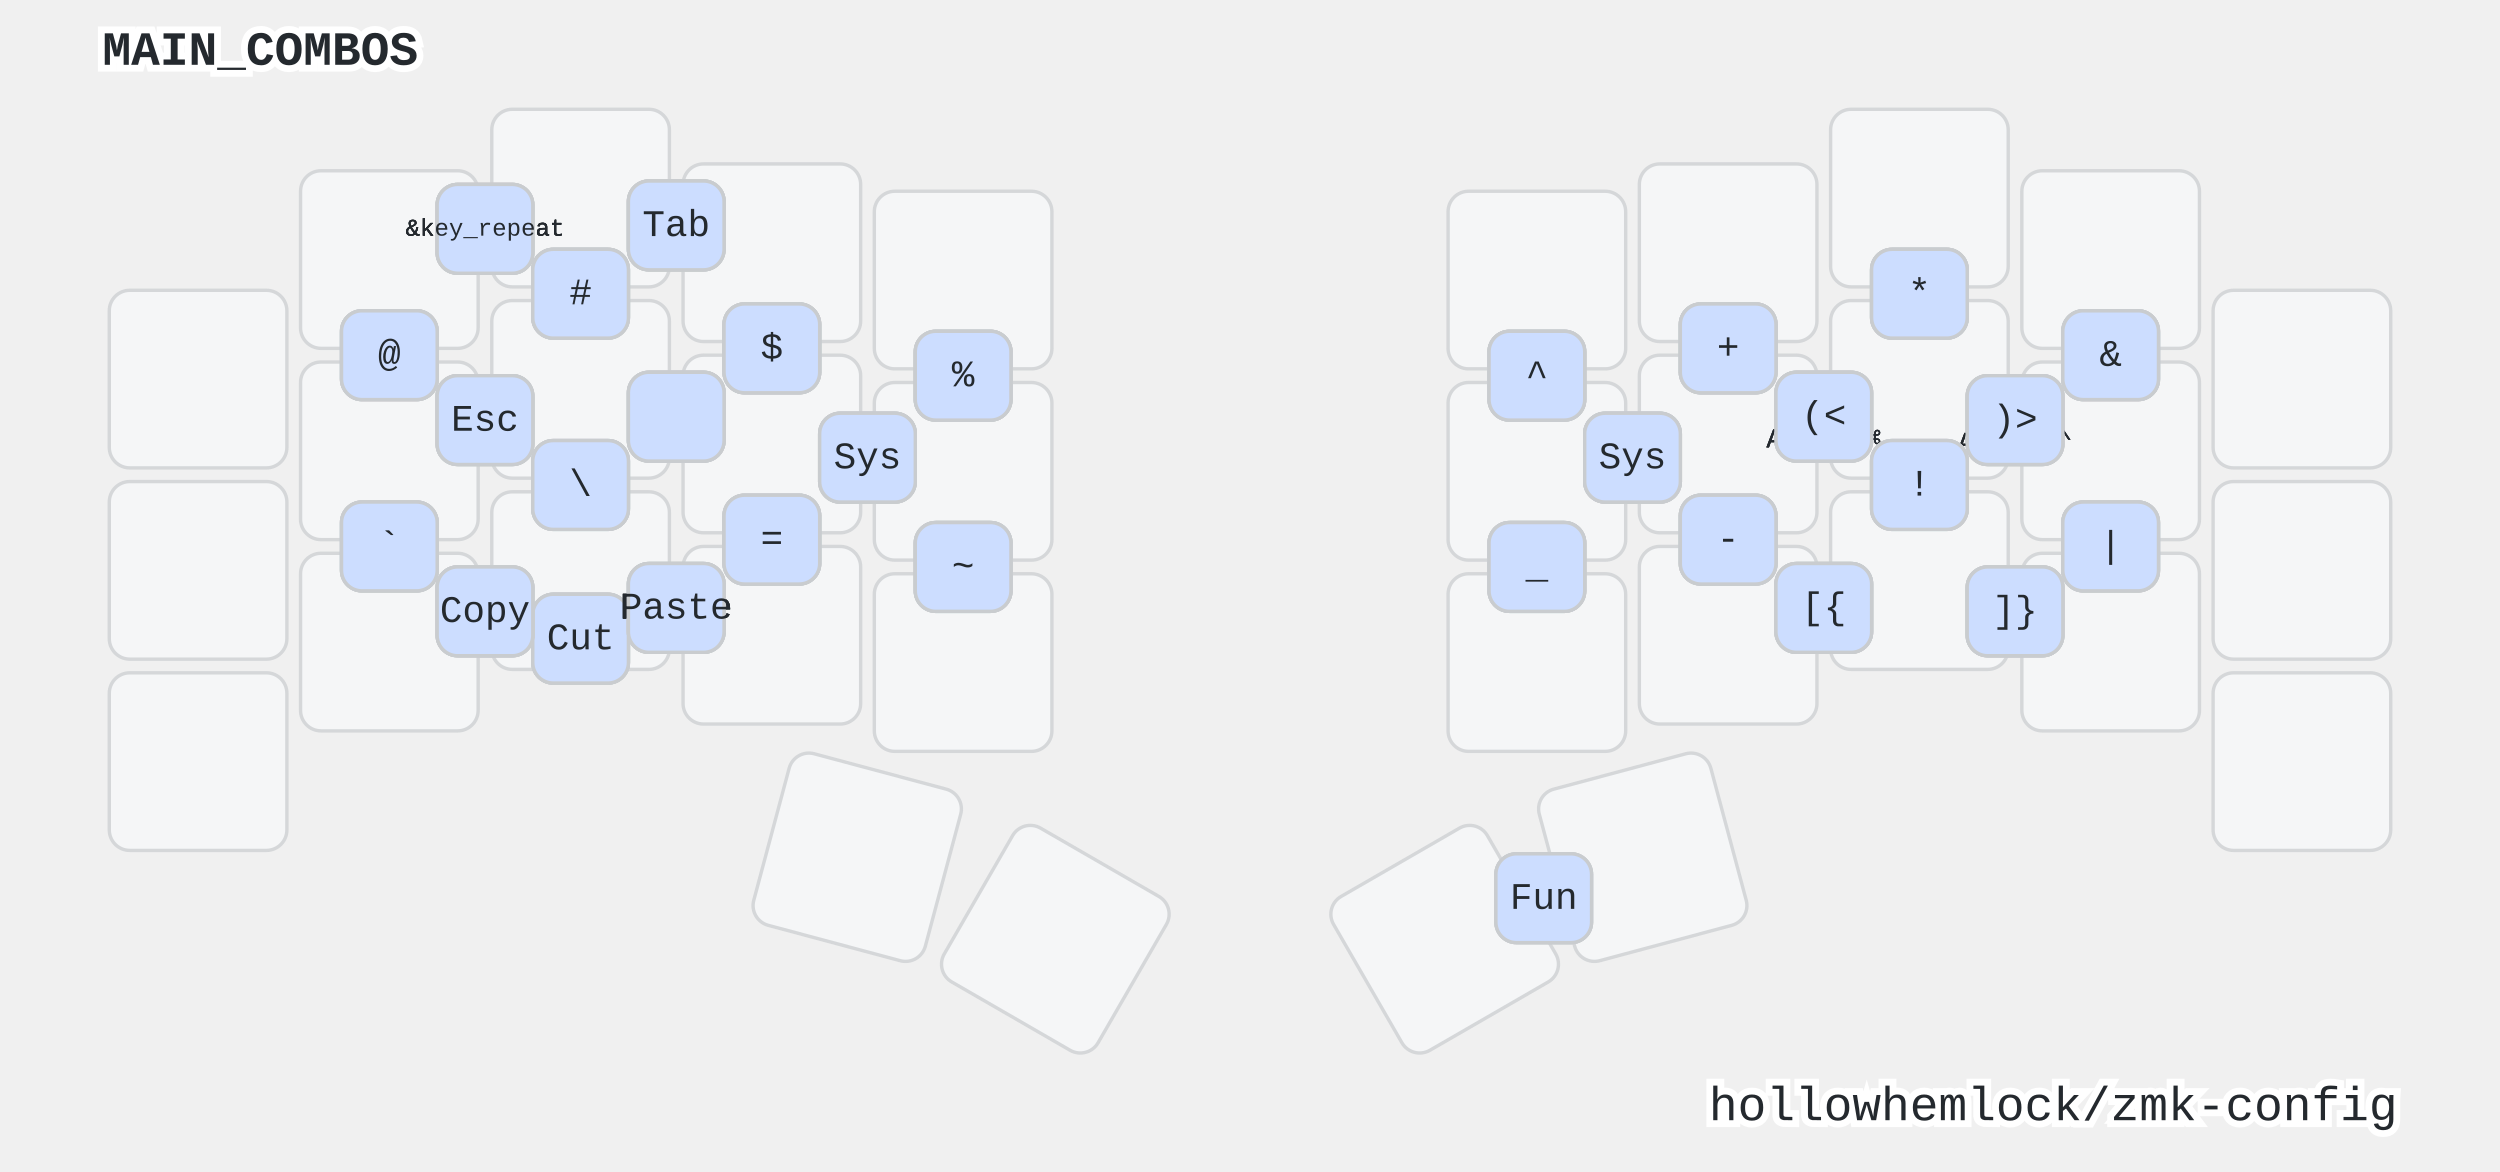
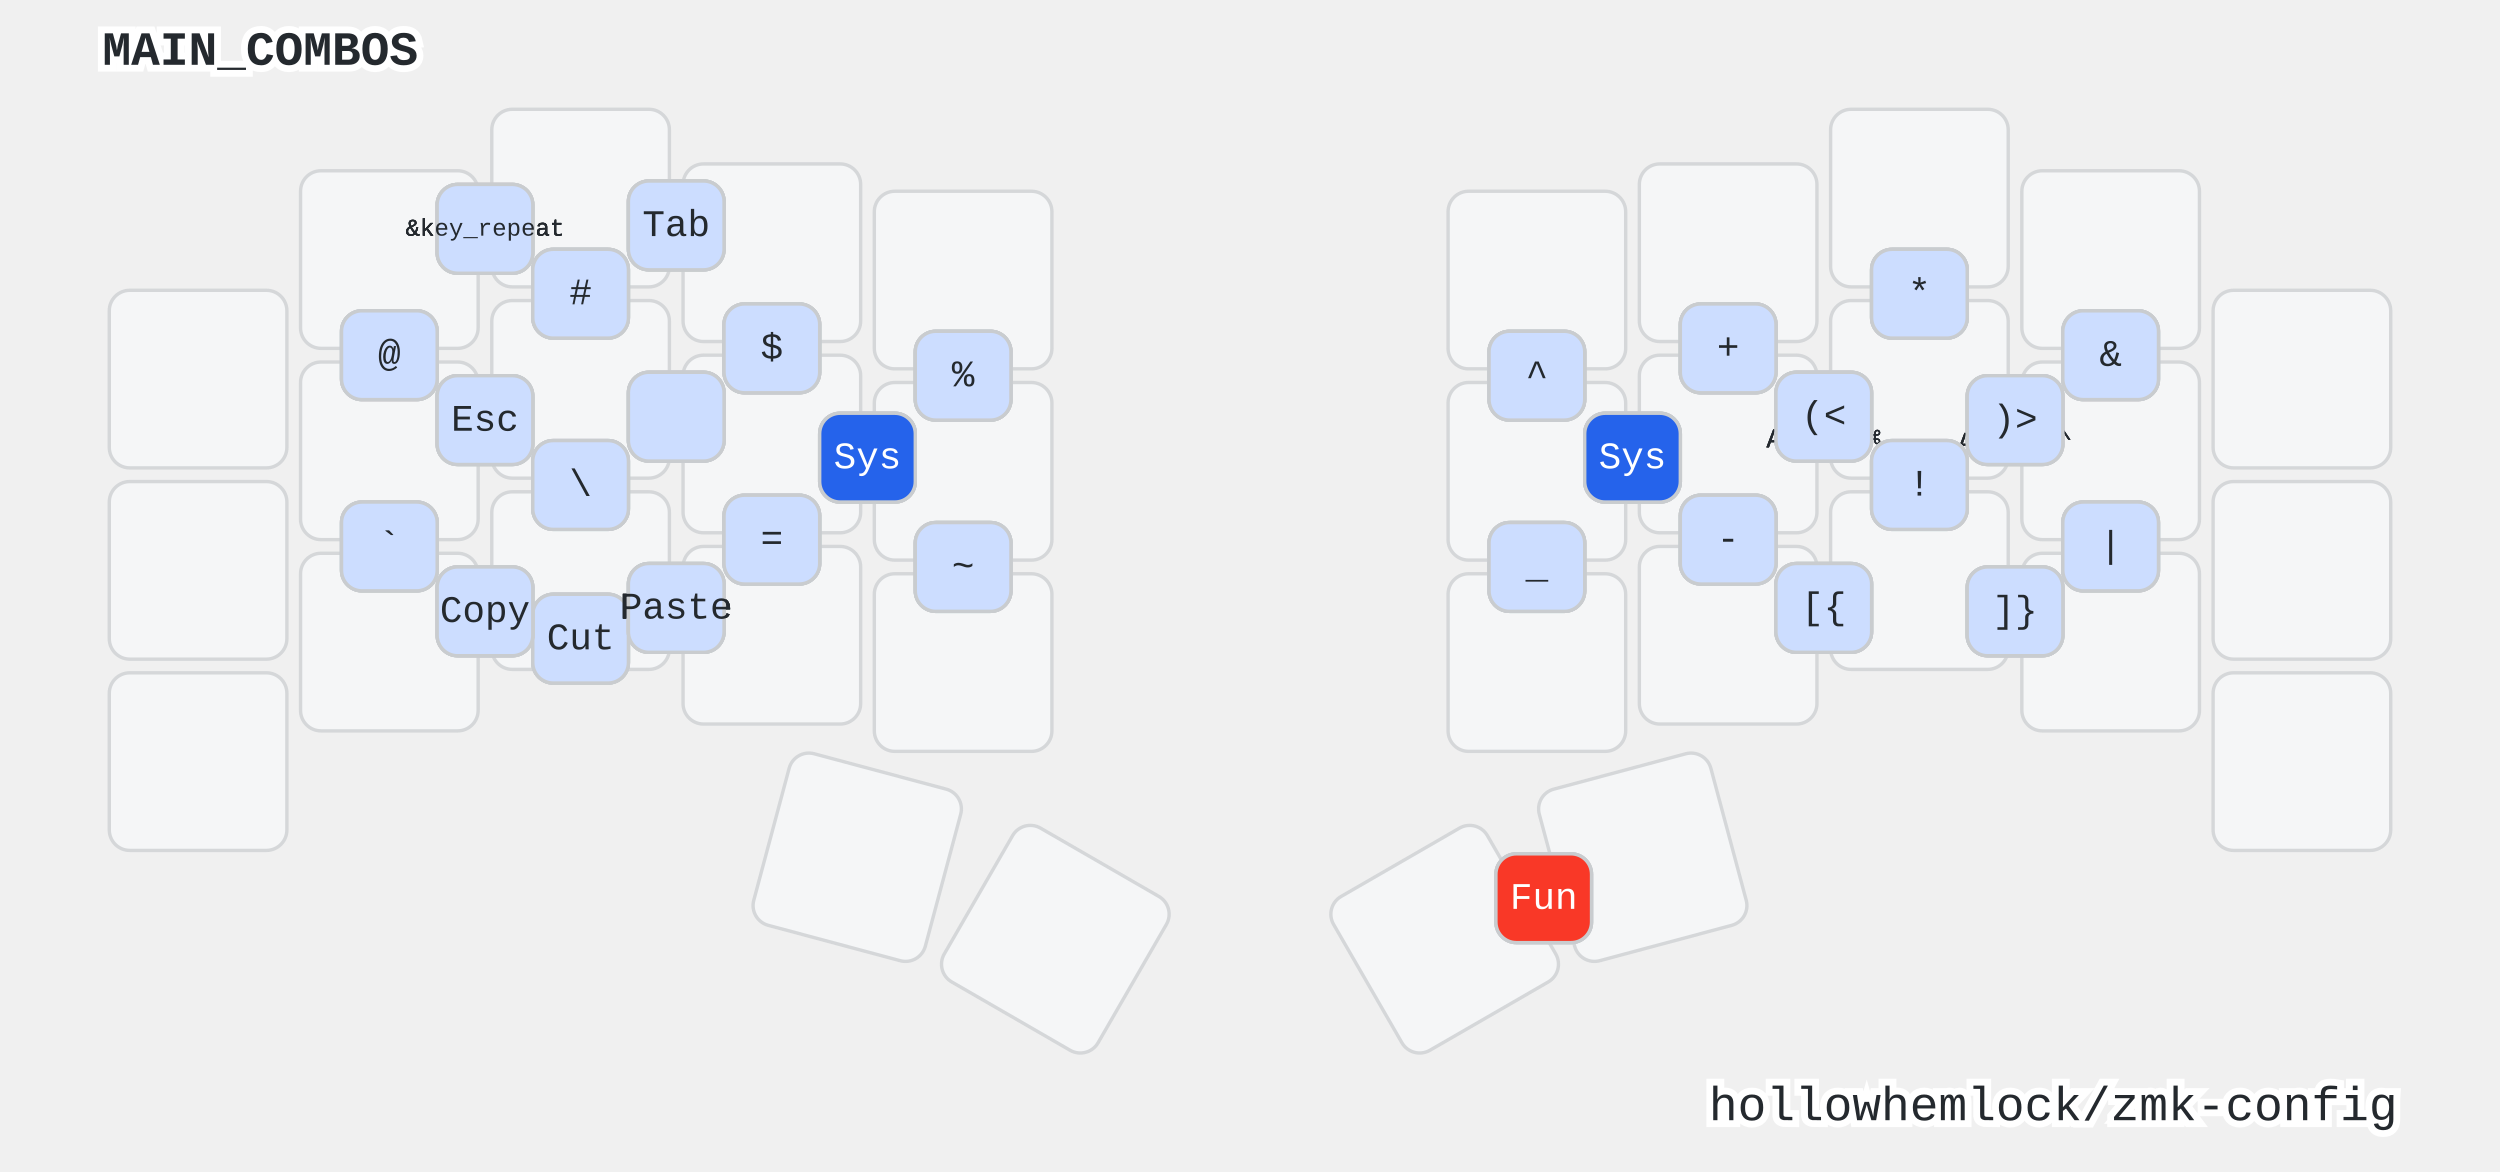
<svg xmlns="http://www.w3.org/2000/svg" xmlns:xlink="http://www.w3.org/1999/xlink" width="732" height="343" viewBox="0 0 732 343" class="keymap">
  <defs>/* start glyphs */
<svg id="mdi:bluetooth">
      <svg id="mdi-bluetooth" viewBox="0 0 24 24">
        <path d="M14.88,16.29L13,18.17V14.41M13,5.83L14.88,7.71L13,9.58M17.71,7.71L12,2H11V9.58L6.41,5L5,6.41L10.59,12L5,17.58L6.41,19L11,14.41V22H12L17.71,16.29L13.41,12L17.71,7.71Z" />
      </svg>
    </svg>
    <svg id="mdi:bluetooth-off">
      <svg id="mdi-bluetooth-off" viewBox="0 0 24 24">
        <path d="M13,5.83L14.88,7.71L13.28,9.31L14.69,10.72L17.71,7.7L12,2H11V7.03L13,9.03M5.41,4L4,5.41L10.59,12L5,17.59L6.41,19L11,14.41V22H12L16.29,17.71L18.59,20L20,18.59M13,18.17V14.41L14.88,16.29" />
      </svg>
    </svg>
    <svg id="mdi:keyboard-return">
      <svg id="mdi-keyboard-return" viewBox="0 0 24 24">
        <path d="M19,7V11H5.83L9.41,7.41L8,6L2,12L8,18L9.41,16.58L5.83,13H21V7H19Z" />
      </svg>
    </svg>
    <svg id="mdi:menu">
      <svg id="mdi-menu" viewBox="0 0 24 24">
        <path d="M3,6H21V8H3V6M3,11H21V13H3V11M3,16H21V18H3V16Z" />
      </svg>
    </svg>
    <svg id="mdi:pause">
      <svg id="mdi-pause" viewBox="0 0 24 24">
        <path d="M14,19H18V5H14M6,19H10V5H6V19Z" />
      </svg>
    </svg>
    <svg id="mdi:play-pause">
      <svg id="mdi-play-pause" viewBox="0 0 24 24">
        <path d="M3,5V19L11,12M13,19H16V5H13M18,5V19H21V5" />
      </svg>
    </svg>
    <svg id="mdi:progress-download">
      <svg id="mdi-progress-download" viewBox="0 0 24 24">
        <path d="M13,2.03C17.73,2.5 21.5,6.25 21.95,11C22.5,16.5 18.5,21.38 13,21.93V19.93C16.64,19.5 19.5,16.61 19.96,12.97C20.5,8.58 17.39,4.59 13,4.05V2.05L13,2.03M11,2.06V4.06C9.57,4.26 8.22,4.84 7.1,5.74L5.67,4.26C7.19,3 9.05,2.25 11,2.06M4.26,5.67L5.69,7.1C4.8,8.23 4.24,9.58 4.05,11H2.05C2.25,9.04 3,7.19 4.26,5.67M2.06,13H4.06C4.24,14.42 4.81,15.77 5.69,16.9L4.27,18.33C3.03,16.81 2.26,14.96 2.06,13M7.1,18.37C8.23,19.25 9.58,19.82 11,20V22C9.04,21.79 7.18,21 5.67,19.74L7.1,18.37M12,16.5L7.5,12H11V8H13V12H16.5L12,16.5Z" />
      </svg>
    </svg>
    <svg id="mdi:restart">
      <svg id="mdi-restart" viewBox="0 0 24 24">
        <path d="M12,4C14.1,4 16.1,4.8 17.6,6.3C20.7,9.4 20.7,14.5 17.6,17.6C15.8,19.5 13.3,20.2 10.9,19.9L11.4,17.9C13.1,18.1 14.9,17.5 16.2,16.2C18.5,13.9 18.5,10.1 16.2,7.7C15.1,6.6 13.5,6 12,6V10.6L7,5.6L12,0.6V4M6.3,17.6C3.7,15 3.3,11 5.1,7.9L6.6,9.4C5.5,11.6 5.9,14.4 7.8,16.2C8.3,16.7 8.9,17.1 9.6,17.4L9,19.4C8,19 7.1,18.4 6.3,17.6Z" />
      </svg>
    </svg>
    <svg id="mdi:skip-backward">
      <svg id="mdi-skip-backward" viewBox="0 0 24 24">
        <path d="M20,5V19L13,12M6,5V19H4V5M13,5V19L6,12" />
      </svg>
    </svg>
    <svg id="mdi:skip-forward">
      <svg id="mdi-skip-forward" viewBox="0 0 24 24">
        <path d="M4,5V19L11,12M18,5V19H20V5M11,5V19L18,12" />
      </svg>
    </svg>
    <svg id="mdi:usb">
      <svg id="mdi-usb" viewBox="0 0 24 24">
        <path d="M15,7V11H16V13H13V5H15L12,1L9,5H11V13H8V10.93C8.7,10.56 9.2,9.85 9.2,9C9.2,7.78 8.21,6.8 7,6.8C5.78,6.8 4.8,7.78 4.8,9C4.8,9.85 5.3,10.56 6,10.93V13A2,2 0 0,0 8,15H11V18.05C10.29,18.41 9.8,19.15 9.8,20A2.2,2.2 0 0,0 12,22.2A2.2,2.2 0 0,0 14.2,20C14.2,19.15 13.71,18.41 13,18.05V15H16A2,2 0 0,0 18,13V11H19V7H15Z" />
      </svg>
    </svg>
    <svg id="mdi:volume-high">
      <svg id="mdi-volume-high" viewBox="0 0 24 24">
        <path d="M14,3.23V5.29C16.89,6.15 19,8.83 19,12C19,15.17 16.89,17.84 14,18.7V20.77C18,19.86 21,16.28 21,12C21,7.72 18,4.14 14,3.23M16.5,12C16.5,10.23 15.5,8.71 14,7.97V16C15.5,15.29 16.5,13.76 16.5,12M3,9V15H7L12,20V4L7,9H3Z" />
      </svg>
    </svg>
    <svg id="mdi:volume-medium">
      <svg id="mdi-volume-medium" viewBox="0 0 24 24">
        <path d="M5,9V15H9L14,20V4L9,9M18.5,12C18.5,10.23 17.5,8.71 16,7.97V16C17.5,15.29 18.5,13.76 18.5,12Z" />
      </svg>
    </svg>
    <svg id="mdi:volume-off">
      <svg id="mdi-volume-off" viewBox="0 0 24 24">
        <path d="M12,4L9.91,6.09L12,8.18M4.27,3L3,4.27L7.73,9H3V15H7L12,20V13.27L16.25,17.53C15.58,18.04 14.83,18.46 14,18.7V20.77C15.38,20.45 16.63,19.82 17.68,18.96L19.73,21L21,19.73L12,10.73M19,12C19,12.94 18.8,13.82 18.46,14.64L19.97,16.15C20.62,14.91 21,13.5 21,12C21,7.72 18,4.14 14,3.23V5.29C16.89,6.15 19,8.83 19,12M16.5,12C16.5,10.23 15.5,8.71 14,7.97V10.18L16.45,12.63C16.5,12.43 16.5,12.21 16.5,12Z" />
      </svg>
    </svg>
  </defs>/* end glyphs */
<style>/* inherit to force styles through use tags */
svg path {
    fill: inherit;
}

/* font and background color specifications */
svg.keymap {
    font-family: SFMono-Regular,Consolas,Liberation Mono,Menlo,monospace;
    font-size: 14px;
    font-kerning: normal;
    text-rendering: optimizeLegibility;
    fill: #24292e;
}

/* default key styling */
rect.key {
    fill: #f6f8fa;
}

rect.key, rect.combo {
    stroke: #c9cccf;
    stroke-width: 1;
}

/* default key side styling, only used is draw_key_sides is set */
rect.side {
    filter: brightness(90%);
}

/* color accent for combo boxes */
rect.combo, rect.combo-separate {
    fill: #cdf;
}

/* color accent for held keys */
rect.held, rect.combo.held {
    fill: #fdd;
}

/* color accent for ghost (optional) keys */
rect.ghost, rect.combo.ghost {
    stroke-dasharray: 4, 4;
    stroke-width: 2;
}

text {
    text-anchor: middle;
    dominant-baseline: middle;
}

/* styling for layer labels */
text.label {
    font-weight: bold;
    text-anchor: start;
    stroke: white;
    stroke-width: 4;
    paint-order: stroke;
}

/* styling for optional footer */
text.footer {
    text-anchor: end;
    dominant-baseline: auto;
    stroke: white;
    stroke-width: 4;
    paint-order: stroke;
}

/* styling for combo tap, and key non-tap label text */
- text.combo, text.hold, text.shifted, text.left, text.right {
+ text.combo, text.hold, text.shifted, text.left, text.right, text.tl, text.tr, text.bl, text.br {
    font-size: 11px;
}

- text.hold {
+ text.hold, text.bl, text.br {
    text-anchor: middle;
    dominant-baseline: auto;
}

- text.shifted {
+ text.shifted, text.tl, text.tr {
    text-anchor: middle;
    dominant-baseline: hanging;
}

- text.left {
+ text.left, text.tl, text.bl {
    text-anchor: start;
}

- text.right {
+ text.right, text.tr, text.br {
    text-anchor: end;
}

text.layer-activator {
    text-decoration: underline;
}

/* styling for hold/shifted label text in combo box */
text.combo.hold, text.combo.shifted, text.combo.left, text.combo.right {
    font-size: 8px;
}

/* lighter symbol for transparent keys */
text.trans {
    fill: #7b7e81;
}

/* styling for combo dendrons */
path.combo {
    stroke-width: 1;
    stroke: gray;
    fill: none;
}

/* Start Tabler Icons Cleanup */
/* cannot use height/width with glyphs */
.icon-tabler &gt; path {
    fill: inherit;
    stroke: inherit;
    stroke-width: 2;
}
/* hide tabler's default box */
.icon-tabler &gt; path[stroke="none"][fill="none"] {
    visibility: hidden;
}
/* End Tabler Icons Cleanup */

/* Base styles - colors injected by merge_layers.py from Justfile */
.layer-MAIN_COMBOS rect.key { opacity: 0.7; }
+ 
+ /* Layer activator key colors */
+ .held-tl rect, .layer-tl rect { fill: #F93827; }
+ .held-tr rect, .layer-tr rect { fill: #2563EB; }
+ .held-bl rect, .layer-bl rect { fill: #16A34A; }
+ .held-br rect, .layer-br rect { fill: #FF9D23; }
+ 
+ /* Text on colored layer activator keys */
+ .held-tl text, .layer-tl text { fill: white; }
+ .held-tr text, .layer-tr text { fill: white; }
+ .held-bl text, .layer-bl text { fill: white; }
+ .held-br text, .layer-br text { fill: white; }
+ 
+ /* Corner legend text colors, sizing, and alignment */
+ /* text grows inward toward key center */
+ text.tl { fill: #F93827; font-size: 8px; text-anchor: start; dominant-baseline: hanging; }
+ text.tr { fill: #2563EB; font-size: 8px; text-anchor: end; dominant-baseline: hanging; }
+ text.bl { fill: #16A34A; font-size: 8px; text-anchor: start; dominant-baseline: auto; }
+ text.br { fill: #FF9D23; font-size: 8px; text-anchor: end; dominant-baseline: auto; }
</style>
  <g transform="translate(30, 0)" class="layer-MAIN_COMBOS">
    <text x="0" y="15" class="label" id="MAIN_COMBOS">MAIN_COMBOS</text>
    <g transform="translate(0, 30)">
      <g transform="translate(28, 81)" class="key keypos-0">
        <rect rx="6" ry="6" x="-26" y="-26" width="52" height="52" class="key" />
      </g>
      <g transform="translate(84, 46)" class="key keypos-1">
        <rect rx="6" ry="6" x="-26" y="-26" width="52" height="52" class="key" />
      </g>
      <g transform="translate(140, 28)" class="key keypos-2">
        <rect rx="6" ry="6" x="-26" y="-26" width="52" height="52" class="key" />
      </g>
      <g transform="translate(196, 44)" class="key keypos-3">
        <rect rx="6" ry="6" x="-26" y="-26" width="52" height="52" class="key" />
      </g>
      <g transform="translate(252, 52)" class="key keypos-4">
        <rect rx="6" ry="6" x="-26" y="-26" width="52" height="52" class="key" />
      </g>
      <g transform="translate(420, 52)" class="key keypos-5">
        <rect rx="6" ry="6" x="-26" y="-26" width="52" height="52" class="key" />
      </g>
      <g transform="translate(476, 44)" class="key keypos-6">
        <rect rx="6" ry="6" x="-26" y="-26" width="52" height="52" class="key" />
      </g>
      <g transform="translate(532, 28)" class="key keypos-7">
        <rect rx="6" ry="6" x="-26" y="-26" width="52" height="52" class="key" />
      </g>
      <g transform="translate(588, 46)" class="key keypos-8">
        <rect rx="6" ry="6" x="-26" y="-26" width="52" height="52" class="key" />
      </g>
      <g transform="translate(644, 81)" class="key keypos-9">
        <rect rx="6" ry="6" x="-26" y="-26" width="52" height="52" class="key" />
      </g>
      <g transform="translate(28, 137)" class="key keypos-10">
        <rect rx="6" ry="6" x="-26" y="-26" width="52" height="52" class="key" />
      </g>
      <g transform="translate(84, 102)" class="key keypos-11">
        <rect rx="6" ry="6" x="-26" y="-26" width="52" height="52" class="key" />
      </g>
      <g transform="translate(140, 84)" class="key keypos-12">
        <rect rx="6" ry="6" x="-26" y="-26" width="52" height="52" class="key" />
      </g>
      <g transform="translate(196, 100)" class="key keypos-13">
        <rect rx="6" ry="6" x="-26" y="-26" width="52" height="52" class="key" />
      </g>
      <g transform="translate(252, 108)" class="key keypos-14">
        <rect rx="6" ry="6" x="-26" y="-26" width="52" height="52" class="key" />
      </g>
      <g transform="translate(420, 108)" class="key keypos-15">
        <rect rx="6" ry="6" x="-26" y="-26" width="52" height="52" class="key" />
      </g>
      <g transform="translate(476, 100)" class="key keypos-16">
        <rect rx="6" ry="6" x="-26" y="-26" width="52" height="52" class="key" />
      </g>
      <g transform="translate(532, 84)" class="key keypos-17">
        <rect rx="6" ry="6" x="-26" y="-26" width="52" height="52" class="key" />
      </g>
      <g transform="translate(588, 102)" class="key keypos-18">
        <rect rx="6" ry="6" x="-26" y="-26" width="52" height="52" class="key" />
      </g>
      <g transform="translate(644, 137)" class="key keypos-19">
        <rect rx="6" ry="6" x="-26" y="-26" width="52" height="52" class="key" />
      </g>
      <g transform="translate(28, 193)" class="key keypos-20">
        <rect rx="6" ry="6" x="-26" y="-26" width="52" height="52" class="key" />
      </g>
      <g transform="translate(84, 158)" class="key keypos-21">
        <rect rx="6" ry="6" x="-26" y="-26" width="52" height="52" class="key" />
      </g>
      <g transform="translate(140, 140)" class="key keypos-22">
        <rect rx="6" ry="6" x="-26" y="-26" width="52" height="52" class="key" />
      </g>
      <g transform="translate(196, 156)" class="key keypos-23">
        <rect rx="6" ry="6" x="-26" y="-26" width="52" height="52" class="key" />
      </g>
      <g transform="translate(252, 164)" class="key keypos-24">
        <rect rx="6" ry="6" x="-26" y="-26" width="52" height="52" class="key" />
      </g>
      <g transform="translate(420, 164)" class="key keypos-25">
        <rect rx="6" ry="6" x="-26" y="-26" width="52" height="52" class="key" />
      </g>
      <g transform="translate(476, 156)" class="key keypos-26">
        <rect rx="6" ry="6" x="-26" y="-26" width="52" height="52" class="key" />
      </g>
      <g transform="translate(532, 140)" class="key keypos-27">
        <rect rx="6" ry="6" x="-26" y="-26" width="52" height="52" class="key" />
      </g>
      <g transform="translate(588, 158)" class="key keypos-28">
        <rect rx="6" ry="6" x="-26" y="-26" width="52" height="52" class="key" />
      </g>
      <g transform="translate(644, 193)" class="key keypos-29">
        <rect rx="6" ry="6" x="-26" y="-26" width="52" height="52" class="key" />
      </g>
      <g transform="translate(221, 221) rotate(15.0)" class="key keypos-30">
        <rect rx="6" ry="6" x="-26" y="-26" width="52" height="52" class="key" />
      </g>
      <g transform="translate(279, 245) rotate(30.0)" class="key keypos-31">
        <rect rx="6" ry="6" x="-26" y="-26" width="52" height="52" class="key" />
      </g>
      <g transform="translate(393, 245) rotate(-30.0)" class="key keypos-32">
        <rect rx="6" ry="6" x="-26" y="-26" width="52" height="52" class="key" />
      </g>
      <g transform="translate(451, 221) rotate(-15.0)" class="key keypos-33">
        <rect rx="6" ry="6" x="-26" y="-26" width="52" height="52" class="key" />
      </g>
      <g class="combo layer-tr combopos-0">
        <rect rx="6" ry="6" x="210" y="91" width="28" height="26" class="combo layer-tr" />
        <text x="224" y="104" class="combo layer-tr tap">Sys</text>
      </g>
      <g class="combo layer-tr combopos-1">
        <rect rx="6" ry="6" x="210" y="91" width="28" height="26" class="combo layer-tr" />
        <text x="224" y="104" class="combo layer-tr tap">Sys</text>
      </g>
      <g class="combo layer-tr combopos-2">
        <rect rx="6" ry="6" x="210" y="91" width="28" height="26" class="combo layer-tr" />
        <text x="224" y="104" class="combo layer-tr tap">Sys</text>
      </g>
      <g class="combo layer-tr combopos-3">
        <rect rx="6" ry="6" x="210" y="91" width="28" height="26" class="combo layer-tr" />
        <text x="224" y="104" class="combo layer-tr tap">Sys</text>
      </g>
      <g class="combo layer-tr combopos-4">
        <rect rx="6" ry="6" x="434" y="91" width="28" height="26" class="combo layer-tr" />
        <text x="448" y="104" class="combo layer-tr tap">Sys</text>
      </g>
      <g class="combo layer-tr combopos-5">
        <rect rx="6" ry="6" x="434" y="91" width="28" height="26" class="combo layer-tr" />
        <text x="448" y="104" class="combo layer-tr tap">Sys</text>
      </g>
      <g class="combo layer-tr combopos-6">
        <rect rx="6" ry="6" x="434" y="91" width="28" height="26" class="combo layer-tr" />
        <text x="448" y="104" class="combo layer-tr tap">Sys</text>
      </g>
      <g class="combo layer-tr combopos-7">
        <rect rx="6" ry="6" x="434" y="91" width="28" height="26" class="combo layer-tr" />
        <text x="448" y="104" class="combo layer-tr tap">Sys</text>
      </g>
      <g class="combo combopos-8">
        <rect rx="6" ry="6" x="98" y="24" width="28" height="26" class="combo" />
        <text x="112" y="37" class="combo tap">
          <tspan style="font-size: 64%">&amp;key_repeat</tspan>
        </text>
      </g>
      <g class="combo combopos-9">
        <rect rx="6" ry="6" x="98" y="24" width="28" height="26" class="combo" />
        <text x="112" y="37" class="combo tap">
          <tspan style="font-size: 64%">&amp;key_repeat</tspan>
        </text>
      </g>
      <g class="combo combopos-10">
        <rect rx="6" ry="6" x="98" y="24" width="28" height="26" class="combo" />
        <text x="112" y="37" class="combo tap">
          <tspan style="font-size: 64%">&amp;key_repeat</tspan>
        </text>
      </g>
      <g class="combo combopos-11">
        <rect rx="6" ry="6" x="98" y="24" width="28" height="26" class="combo" />
        <text x="112" y="37" class="combo tap">
          <tspan style="font-size: 64%">&amp;key_repeat</tspan>
        </text>
      </g>
      <g class="combo combopos-12">
        <rect rx="6" ry="6" x="154" y="23" width="28" height="26" class="combo" />
        <text x="168" y="36" class="combo tap">Tab</text>
      </g>
      <g class="combo combopos-13">
        <rect rx="6" ry="6" x="154" y="23" width="28" height="26" class="combo" />
        <text x="168" y="36" class="combo tap">Tab</text>
      </g>
      <g class="combo combopos-14">
        <rect rx="6" ry="6" x="154" y="23" width="28" height="26" class="combo" />
        <text x="168" y="36" class="combo tap">Tab</text>
      </g>
      <g class="combo combopos-15">
        <rect rx="6" ry="6" x="154" y="23" width="28" height="26" class="combo" />
        <text x="168" y="36" class="combo tap">Tab</text>
      </g>
      <g class="combo combopos-16">
        <rect rx="6" ry="6" x="98" y="80" width="28" height="26" class="combo" />
        <text x="112" y="93" class="combo tap">Esc</text>
      </g>
      <g class="combo combopos-17">
        <rect rx="6" ry="6" x="98" y="80" width="28" height="26" class="combo" />
        <text x="112" y="93" class="combo tap">Esc</text>
      </g>
      <g class="combo combopos-18">
        <rect rx="6" ry="6" x="98" y="80" width="28" height="26" class="combo" />
        <text x="112" y="93" class="combo tap">Esc</text>
      </g>
      <g class="combo combopos-19">
        <rect rx="6" ry="6" x="98" y="80" width="28" height="26" class="combo" />
        <text x="112" y="93" class="combo tap">Esc</text>
      </g>
      <g class="combo combopos-20">
        <rect rx="6" ry="6" x="154" y="79" width="28" height="26" class="combo" />
        <use href="#mdi:keyboard-return" xlink:href="#mdi:keyboard-return" x="161" y="85" height="14" width="14.0" class="combo tap glyph mdi:keyboard-return" />
      </g>
      <g class="combo combopos-21">
        <rect rx="6" ry="6" x="154" y="79" width="28" height="26" class="combo" />
        <use href="#mdi:keyboard-return" xlink:href="#mdi:keyboard-return" x="161" y="85" height="14" width="14.0" class="combo tap glyph mdi:keyboard-return" />
      </g>
      <g class="combo combopos-22">
        <rect rx="6" ry="6" x="154" y="79" width="28" height="26" class="combo" />
        <use href="#mdi:keyboard-return" xlink:href="#mdi:keyboard-return" x="161" y="85" height="14" width="14.0" class="combo tap glyph mdi:keyboard-return" />
      </g>
      <g class="combo combopos-23">
        <rect rx="6" ry="6" x="154" y="79" width="28" height="26" class="combo" />
        <use href="#mdi:keyboard-return" xlink:href="#mdi:keyboard-return" x="161" y="85" height="14" width="14.0" class="combo tap glyph mdi:keyboard-return" />
      </g>
      <g class="combo combopos-24">
        <path d="M140,157 l-37,1" class="combo" />
        <path d="M140,157 l37,-1" class="combo" />
        <rect rx="6" ry="6" x="126" y="144" width="28" height="26" class="combo" />
        <text x="140" y="157" class="combo tap">Cut</text>
      </g>
      <g class="combo combopos-25">
        <path d="M140,157 l-37,1" class="combo" />
        <path d="M140,157 l37,-1" class="combo" />
        <rect rx="6" ry="6" x="126" y="144" width="28" height="26" class="combo" />
        <text x="140" y="157" class="combo tap">Cut</text>
      </g>
      <g class="combo combopos-26">
        <path d="M140,157 l-37,1" class="combo" />
        <path d="M140,157 l37,-1" class="combo" />
        <rect rx="6" ry="6" x="126" y="144" width="28" height="26" class="combo" />
        <text x="140" y="157" class="combo tap">Cut</text>
      </g>
      <g class="combo combopos-27">
        <path d="M140,157 l-37,1" class="combo" />
        <path d="M140,157 l37,-1" class="combo" />
        <rect rx="6" ry="6" x="126" y="144" width="28" height="26" class="combo" />
        <text x="140" y="157" class="combo tap">Cut</text>
      </g>
      <g class="combo combopos-28">
        <rect rx="6" ry="6" x="98" y="136" width="28" height="26" class="combo" />
        <text x="112" y="149" class="combo tap">Copy</text>
      </g>
      <g class="combo combopos-29">
        <rect rx="6" ry="6" x="98" y="136" width="28" height="26" class="combo" />
        <text x="112" y="149" class="combo tap">Copy</text>
      </g>
      <g class="combo combopos-30">
        <rect rx="6" ry="6" x="98" y="136" width="28" height="26" class="combo" />
        <text x="112" y="149" class="combo tap">Copy</text>
      </g>
      <g class="combo combopos-31">
        <rect rx="6" ry="6" x="98" y="136" width="28" height="26" class="combo" />
        <text x="112" y="149" class="combo tap">Copy</text>
      </g>
      <g class="combo combopos-32">
        <rect rx="6" ry="6" x="154" y="135" width="28" height="26" class="combo" />
        <text x="168" y="148" class="combo tap">Paste</text>
      </g>
      <g class="combo combopos-33">
        <rect rx="6" ry="6" x="154" y="135" width="28" height="26" class="combo" />
        <text x="168" y="148" class="combo tap">Paste</text>
      </g>
      <g class="combo combopos-34">
        <rect rx="6" ry="6" x="154" y="135" width="28" height="26" class="combo" />
        <text x="168" y="148" class="combo tap">Paste</text>
      </g>
      <g class="combo combopos-35">
        <rect rx="6" ry="6" x="154" y="135" width="28" height="26" class="combo" />
        <text x="168" y="148" class="combo tap">Paste</text>
      </g>
      <g class="combo combopos-36">
        <rect rx="6" ry="6" x="490" y="79" width="28" height="26" class="combo" />
        <text x="504" y="92" class="combo tap">(</text>
        <text x="504" y="101" class="combo hold">AltGr+⌘</text>
      </g>
      <g class="combo combopos-37">
        <rect rx="6" ry="6" x="490" y="79" width="28" height="26" class="combo" />
        <text x="504" y="92" class="combo tap">(</text>
        <text x="504" y="101" class="combo hold">AltGr+⌘</text>
      </g>
      <g class="combo combopos-38">
        <rect rx="6" ry="6" x="490" y="79" width="28" height="26" class="combo" />
        <text x="504" y="92" class="combo tap">(</text>
        <text x="504" y="101" class="combo hold">AltGr+⌘</text>
      </g>
      <g class="combo combopos-39">
        <rect rx="6" ry="6" x="546" y="80" width="28" height="26" class="combo" />
        <text x="560" y="93" class="combo tap">)</text>
        <text x="560" y="102" class="combo hold">AltGr+⌃</text>
      </g>
      <g class="combo combopos-40">
        <rect rx="6" ry="6" x="546" y="80" width="28" height="26" class="combo" />
        <text x="560" y="93" class="combo tap">)</text>
        <text x="560" y="102" class="combo hold">AltGr+⌃</text>
      </g>
      <g class="combo combopos-41">
        <rect rx="6" ry="6" x="546" y="80" width="28" height="26" class="combo" />
        <text x="560" y="93" class="combo tap">)</text>
        <text x="560" y="102" class="combo hold">AltGr+⌃</text>
      </g>
      <g class="combo combopos-42">
        <rect rx="6" ry="6" x="490" y="79" width="28" height="26" class="combo" />
        <text x="504" y="92" class="combo tap">(&lt;</text>
      </g>
      <g class="combo combopos-43">
        <rect rx="6" ry="6" x="546" y="80" width="28" height="26" class="combo" />
        <text x="560" y="93" class="combo tap">)&gt;</text>
      </g>
      <g class="combo combopos-44">
        <rect rx="6" ry="6" x="490" y="135" width="28" height="26" class="combo" />
        <text x="504" y="148" class="combo tap">[</text>
      </g>
      <g class="combo combopos-45">
        <rect rx="6" ry="6" x="490" y="135" width="28" height="26" class="combo" />
        <text x="504" y="148" class="combo tap">[</text>
      </g>
      <g class="combo combopos-46">
        <rect rx="6" ry="6" x="490" y="135" width="28" height="26" class="combo" />
        <text x="504" y="148" class="combo tap">[</text>
      </g>
      <g class="combo combopos-47">
        <rect rx="6" ry="6" x="546" y="136" width="28" height="26" class="combo" />
        <text x="560" y="149" class="combo tap">]</text>
      </g>
      <g class="combo combopos-48">
        <rect rx="6" ry="6" x="546" y="136" width="28" height="26" class="combo" />
        <text x="560" y="149" class="combo tap">]</text>
      </g>
      <g class="combo combopos-49">
        <rect rx="6" ry="6" x="546" y="136" width="28" height="26" class="combo" />
        <text x="560" y="149" class="combo tap">]</text>
      </g>
      <g class="combo combopos-50">
        <rect rx="6" ry="6" x="490" y="135" width="28" height="26" class="combo" />
        <text x="504" y="148" class="combo tap">[{</text>
      </g>
      <g class="combo combopos-51">
        <rect rx="6" ry="6" x="546" y="136" width="28" height="26" class="combo" />
        <text x="560" y="149" class="combo tap">]}</text>
      </g>
      <g class="combo layer-tl combopos-52">
        <rect rx="6" ry="6" x="408" y="220" width="28" height="26" class="combo layer-tl" />
        <text x="422" y="233" class="combo layer-tl tap">Fun</text>
      </g>
      <g class="combo layer-tl combopos-53">
        <rect rx="6" ry="6" x="408" y="220" width="28" height="26" class="combo layer-tl" />
        <text x="422" y="233" class="combo layer-tl tap">Fun</text>
      </g>
      <g class="combo layer-tl combopos-54">
        <rect rx="6" ry="6" x="408" y="220" width="28" height="26" class="combo layer-tl" />
        <text x="422" y="233" class="combo layer-tl tap">Fun</text>
      </g>
      <g class="combo combopos-55">
        <rect rx="6" ry="6" x="70" y="61" width="28" height="26" class="combo" />
        <text x="84" y="74" class="combo tap">@</text>
      </g>
      <g class="combo combopos-56">
        <rect rx="6" ry="6" x="70" y="61" width="28" height="26" class="combo" />
        <text x="84" y="74" class="combo tap">@</text>
      </g>
      <g class="combo combopos-57">
        <rect rx="6" ry="6" x="70" y="61" width="28" height="26" class="combo" />
        <text x="84" y="74" class="combo tap">@</text>
      </g>
      <g class="combo combopos-58">
        <rect rx="6" ry="6" x="70" y="61" width="28" height="26" class="combo" />
        <text x="84" y="74" class="combo tap">@</text>
      </g>
      <g class="combo combopos-59">
        <rect rx="6" ry="6" x="126" y="43" width="28" height="26" class="combo" />
        <text x="140" y="56" class="combo tap">#</text>
      </g>
      <g class="combo combopos-60">
        <rect rx="6" ry="6" x="126" y="43" width="28" height="26" class="combo" />
        <text x="140" y="56" class="combo tap">#</text>
      </g>
      <g class="combo combopos-61">
        <rect rx="6" ry="6" x="126" y="43" width="28" height="26" class="combo" />
        <text x="140" y="56" class="combo tap">#</text>
      </g>
      <g class="combo combopos-62">
        <rect rx="6" ry="6" x="126" y="43" width="28" height="26" class="combo" />
        <text x="140" y="56" class="combo tap">#</text>
      </g>
      <g class="combo combopos-63">
        <rect rx="6" ry="6" x="182" y="59" width="28" height="26" class="combo" />
        <text x="196" y="72" class="combo tap">$</text>
      </g>
      <g class="combo combopos-64">
        <rect rx="6" ry="6" x="182" y="59" width="28" height="26" class="combo" />
        <text x="196" y="72" class="combo tap">$</text>
      </g>
      <g class="combo combopos-65">
        <rect rx="6" ry="6" x="182" y="59" width="28" height="26" class="combo" />
        <text x="196" y="72" class="combo tap">$</text>
      </g>
      <g class="combo combopos-66">
        <rect rx="6" ry="6" x="182" y="59" width="28" height="26" class="combo" />
        <text x="196" y="72" class="combo tap">$</text>
      </g>
      <g class="combo combopos-67">
        <rect rx="6" ry="6" x="238" y="67" width="28" height="26" class="combo" />
        <text x="252" y="80" class="combo tap">%</text>
      </g>
      <g class="combo combopos-68">
        <rect rx="6" ry="6" x="238" y="67" width="28" height="26" class="combo" />
        <text x="252" y="80" class="combo tap">%</text>
      </g>
      <g class="combo combopos-69">
        <rect rx="6" ry="6" x="238" y="67" width="28" height="26" class="combo" />
        <text x="252" y="80" class="combo tap">%</text>
      </g>
      <g class="combo combopos-70">
        <rect rx="6" ry="6" x="238" y="67" width="28" height="26" class="combo" />
        <text x="252" y="80" class="combo tap">%</text>
      </g>
      <g class="combo combopos-71">
        <rect rx="6" ry="6" x="406" y="67" width="28" height="26" class="combo" />
        <text x="420" y="80" class="combo tap">^</text>
      </g>
      <g class="combo combopos-72">
        <rect rx="6" ry="6" x="406" y="67" width="28" height="26" class="combo" />
        <text x="420" y="80" class="combo tap">^</text>
      </g>
      <g class="combo combopos-73">
        <rect rx="6" ry="6" x="406" y="67" width="28" height="26" class="combo" />
        <text x="420" y="80" class="combo tap">^</text>
      </g>
      <g class="combo combopos-74">
        <rect rx="6" ry="6" x="406" y="67" width="28" height="26" class="combo" />
        <text x="420" y="80" class="combo tap">^</text>
      </g>
      <g class="combo combopos-75">
        <rect rx="6" ry="6" x="462" y="59" width="28" height="26" class="combo" />
        <text x="476" y="72" class="combo tap">+</text>
      </g>
      <g class="combo combopos-76">
        <rect rx="6" ry="6" x="462" y="59" width="28" height="26" class="combo" />
        <text x="476" y="72" class="combo tap">+</text>
      </g>
      <g class="combo combopos-77">
        <rect rx="6" ry="6" x="462" y="59" width="28" height="26" class="combo" />
        <text x="476" y="72" class="combo tap">+</text>
      </g>
      <g class="combo combopos-78">
        <rect rx="6" ry="6" x="462" y="59" width="28" height="26" class="combo" />
        <text x="476" y="72" class="combo tap">+</text>
      </g>
      <g class="combo combopos-79">
        <rect rx="6" ry="6" x="518" y="43" width="28" height="26" class="combo" />
        <text x="532" y="56" class="combo tap">*</text>
      </g>
      <g class="combo combopos-80">
        <rect rx="6" ry="6" x="518" y="43" width="28" height="26" class="combo" />
        <text x="532" y="56" class="combo tap">*</text>
      </g>
      <g class="combo combopos-81">
        <rect rx="6" ry="6" x="518" y="43" width="28" height="26" class="combo" />
        <text x="532" y="56" class="combo tap">*</text>
      </g>
      <g class="combo combopos-82">
        <rect rx="6" ry="6" x="518" y="43" width="28" height="26" class="combo" />
        <text x="532" y="56" class="combo tap">*</text>
      </g>
      <g class="combo combopos-83">
        <rect rx="6" ry="6" x="574" y="61" width="28" height="26" class="combo" />
        <text x="588" y="74" class="combo tap">&amp;</text>
      </g>
      <g class="combo combopos-84">
        <rect rx="6" ry="6" x="574" y="61" width="28" height="26" class="combo" />
        <text x="588" y="74" class="combo tap">&amp;</text>
      </g>
      <g class="combo combopos-85">
        <rect rx="6" ry="6" x="574" y="61" width="28" height="26" class="combo" />
        <text x="588" y="74" class="combo tap">&amp;</text>
      </g>
      <g class="combo combopos-86">
        <rect rx="6" ry="6" x="574" y="61" width="28" height="26" class="combo" />
        <text x="588" y="74" class="combo tap">&amp;</text>
      </g>
      <g class="combo combopos-87">
        <rect rx="6" ry="6" x="70" y="117" width="28" height="26" class="combo" />
        <text x="84" y="130" class="combo tap">`</text>
      </g>
      <g class="combo combopos-88">
        <rect rx="6" ry="6" x="70" y="117" width="28" height="26" class="combo" />
        <text x="84" y="130" class="combo tap">`</text>
      </g>
      <g class="combo combopos-89">
        <rect rx="6" ry="6" x="70" y="117" width="28" height="26" class="combo" />
        <text x="84" y="130" class="combo tap">`</text>
      </g>
      <g class="combo combopos-90">
        <rect rx="6" ry="6" x="70" y="117" width="28" height="26" class="combo" />
        <text x="84" y="130" class="combo tap">`</text>
      </g>
      <g class="combo combopos-91">
        <rect rx="6" ry="6" x="126" y="99" width="28" height="26" class="combo" />
        <text x="140" y="112" class="combo tap">\</text>
      </g>
      <g class="combo combopos-92">
        <rect rx="6" ry="6" x="126" y="99" width="28" height="26" class="combo" />
        <text x="140" y="112" class="combo tap">\</text>
      </g>
      <g class="combo combopos-93">
        <rect rx="6" ry="6" x="126" y="99" width="28" height="26" class="combo" />
        <text x="140" y="112" class="combo tap">\</text>
      </g>
      <g class="combo combopos-94">
        <rect rx="6" ry="6" x="126" y="99" width="28" height="26" class="combo" />
        <text x="140" y="112" class="combo tap">\</text>
      </g>
      <g class="combo combopos-95">
        <rect rx="6" ry="6" x="182" y="115" width="28" height="26" class="combo" />
        <text x="196" y="128" class="combo tap">=</text>
      </g>
      <g class="combo combopos-96">
        <rect rx="6" ry="6" x="182" y="115" width="28" height="26" class="combo" />
        <text x="196" y="128" class="combo tap">=</text>
      </g>
      <g class="combo combopos-97">
        <rect rx="6" ry="6" x="182" y="115" width="28" height="26" class="combo" />
        <text x="196" y="128" class="combo tap">=</text>
      </g>
      <g class="combo combopos-98">
        <rect rx="6" ry="6" x="182" y="115" width="28" height="26" class="combo" />
        <text x="196" y="128" class="combo tap">=</text>
      </g>
      <g class="combo combopos-99">
        <rect rx="6" ry="6" x="238" y="123" width="28" height="26" class="combo" />
        <text x="252" y="136" class="combo tap">~</text>
      </g>
      <g class="combo combopos-100">
        <rect rx="6" ry="6" x="238" y="123" width="28" height="26" class="combo" />
        <text x="252" y="136" class="combo tap">~</text>
      </g>
      <g class="combo combopos-101">
        <rect rx="6" ry="6" x="238" y="123" width="28" height="26" class="combo" />
        <text x="252" y="136" class="combo tap">~</text>
      </g>
      <g class="combo combopos-102">
        <rect rx="6" ry="6" x="238" y="123" width="28" height="26" class="combo" />
        <text x="252" y="136" class="combo tap">~</text>
      </g>
      <g class="combo combopos-103">
        <rect rx="6" ry="6" x="406" y="123" width="28" height="26" class="combo" />
        <text x="420" y="136" class="combo tap">_</text>
      </g>
      <g class="combo combopos-104">
        <rect rx="6" ry="6" x="406" y="123" width="28" height="26" class="combo" />
        <text x="420" y="136" class="combo tap">_</text>
      </g>
      <g class="combo combopos-105">
        <rect rx="6" ry="6" x="406" y="123" width="28" height="26" class="combo" />
        <text x="420" y="136" class="combo tap">_</text>
      </g>
      <g class="combo combopos-106">
        <rect rx="6" ry="6" x="406" y="123" width="28" height="26" class="combo" />
        <text x="420" y="136" class="combo tap">_</text>
      </g>
      <g class="combo combopos-107">
        <rect rx="6" ry="6" x="462" y="115" width="28" height="26" class="combo" />
        <text x="476" y="128" class="combo tap">-</text>
      </g>
      <g class="combo combopos-108">
        <rect rx="6" ry="6" x="462" y="115" width="28" height="26" class="combo" />
        <text x="476" y="128" class="combo tap">-</text>
      </g>
      <g class="combo combopos-109">
        <rect rx="6" ry="6" x="462" y="115" width="28" height="26" class="combo" />
        <text x="476" y="128" class="combo tap">-</text>
      </g>
      <g class="combo combopos-110">
        <rect rx="6" ry="6" x="462" y="115" width="28" height="26" class="combo" />
        <text x="476" y="128" class="combo tap">-</text>
      </g>
      <g class="combo combopos-111">
        <rect rx="6" ry="6" x="518" y="99" width="28" height="26" class="combo" />
        <text x="532" y="112" class="combo tap">!</text>
      </g>
      <g class="combo combopos-112">
        <rect rx="6" ry="6" x="518" y="99" width="28" height="26" class="combo" />
        <text x="532" y="112" class="combo tap">!</text>
      </g>
      <g class="combo combopos-113">
        <rect rx="6" ry="6" x="518" y="99" width="28" height="26" class="combo" />
        <text x="532" y="112" class="combo tap">!</text>
      </g>
      <g class="combo combopos-114">
        <rect rx="6" ry="6" x="518" y="99" width="28" height="26" class="combo" />
        <text x="532" y="112" class="combo tap">!</text>
      </g>
      <g class="combo combopos-115">
        <rect rx="6" ry="6" x="574" y="117" width="28" height="26" class="combo" />
        <text x="588" y="130" class="combo tap">|</text>
      </g>
      <g class="combo combopos-116">
        <rect rx="6" ry="6" x="574" y="117" width="28" height="26" class="combo" />
        <text x="588" y="130" class="combo tap">|</text>
      </g>
      <g class="combo combopos-117">
        <rect rx="6" ry="6" x="574" y="117" width="28" height="26" class="combo" />
        <text x="588" y="130" class="combo tap">|</text>
      </g>
      <g class="combo combopos-118">
        <rect rx="6" ry="6" x="574" y="117" width="28" height="26" class="combo" />
        <text x="588" y="130" class="combo tap">|</text>
      </g>
    </g>
  </g>
  <text x="702.0" y="328.0" class="footer">hollowhemlock/zmk-config</text>
</svg>
